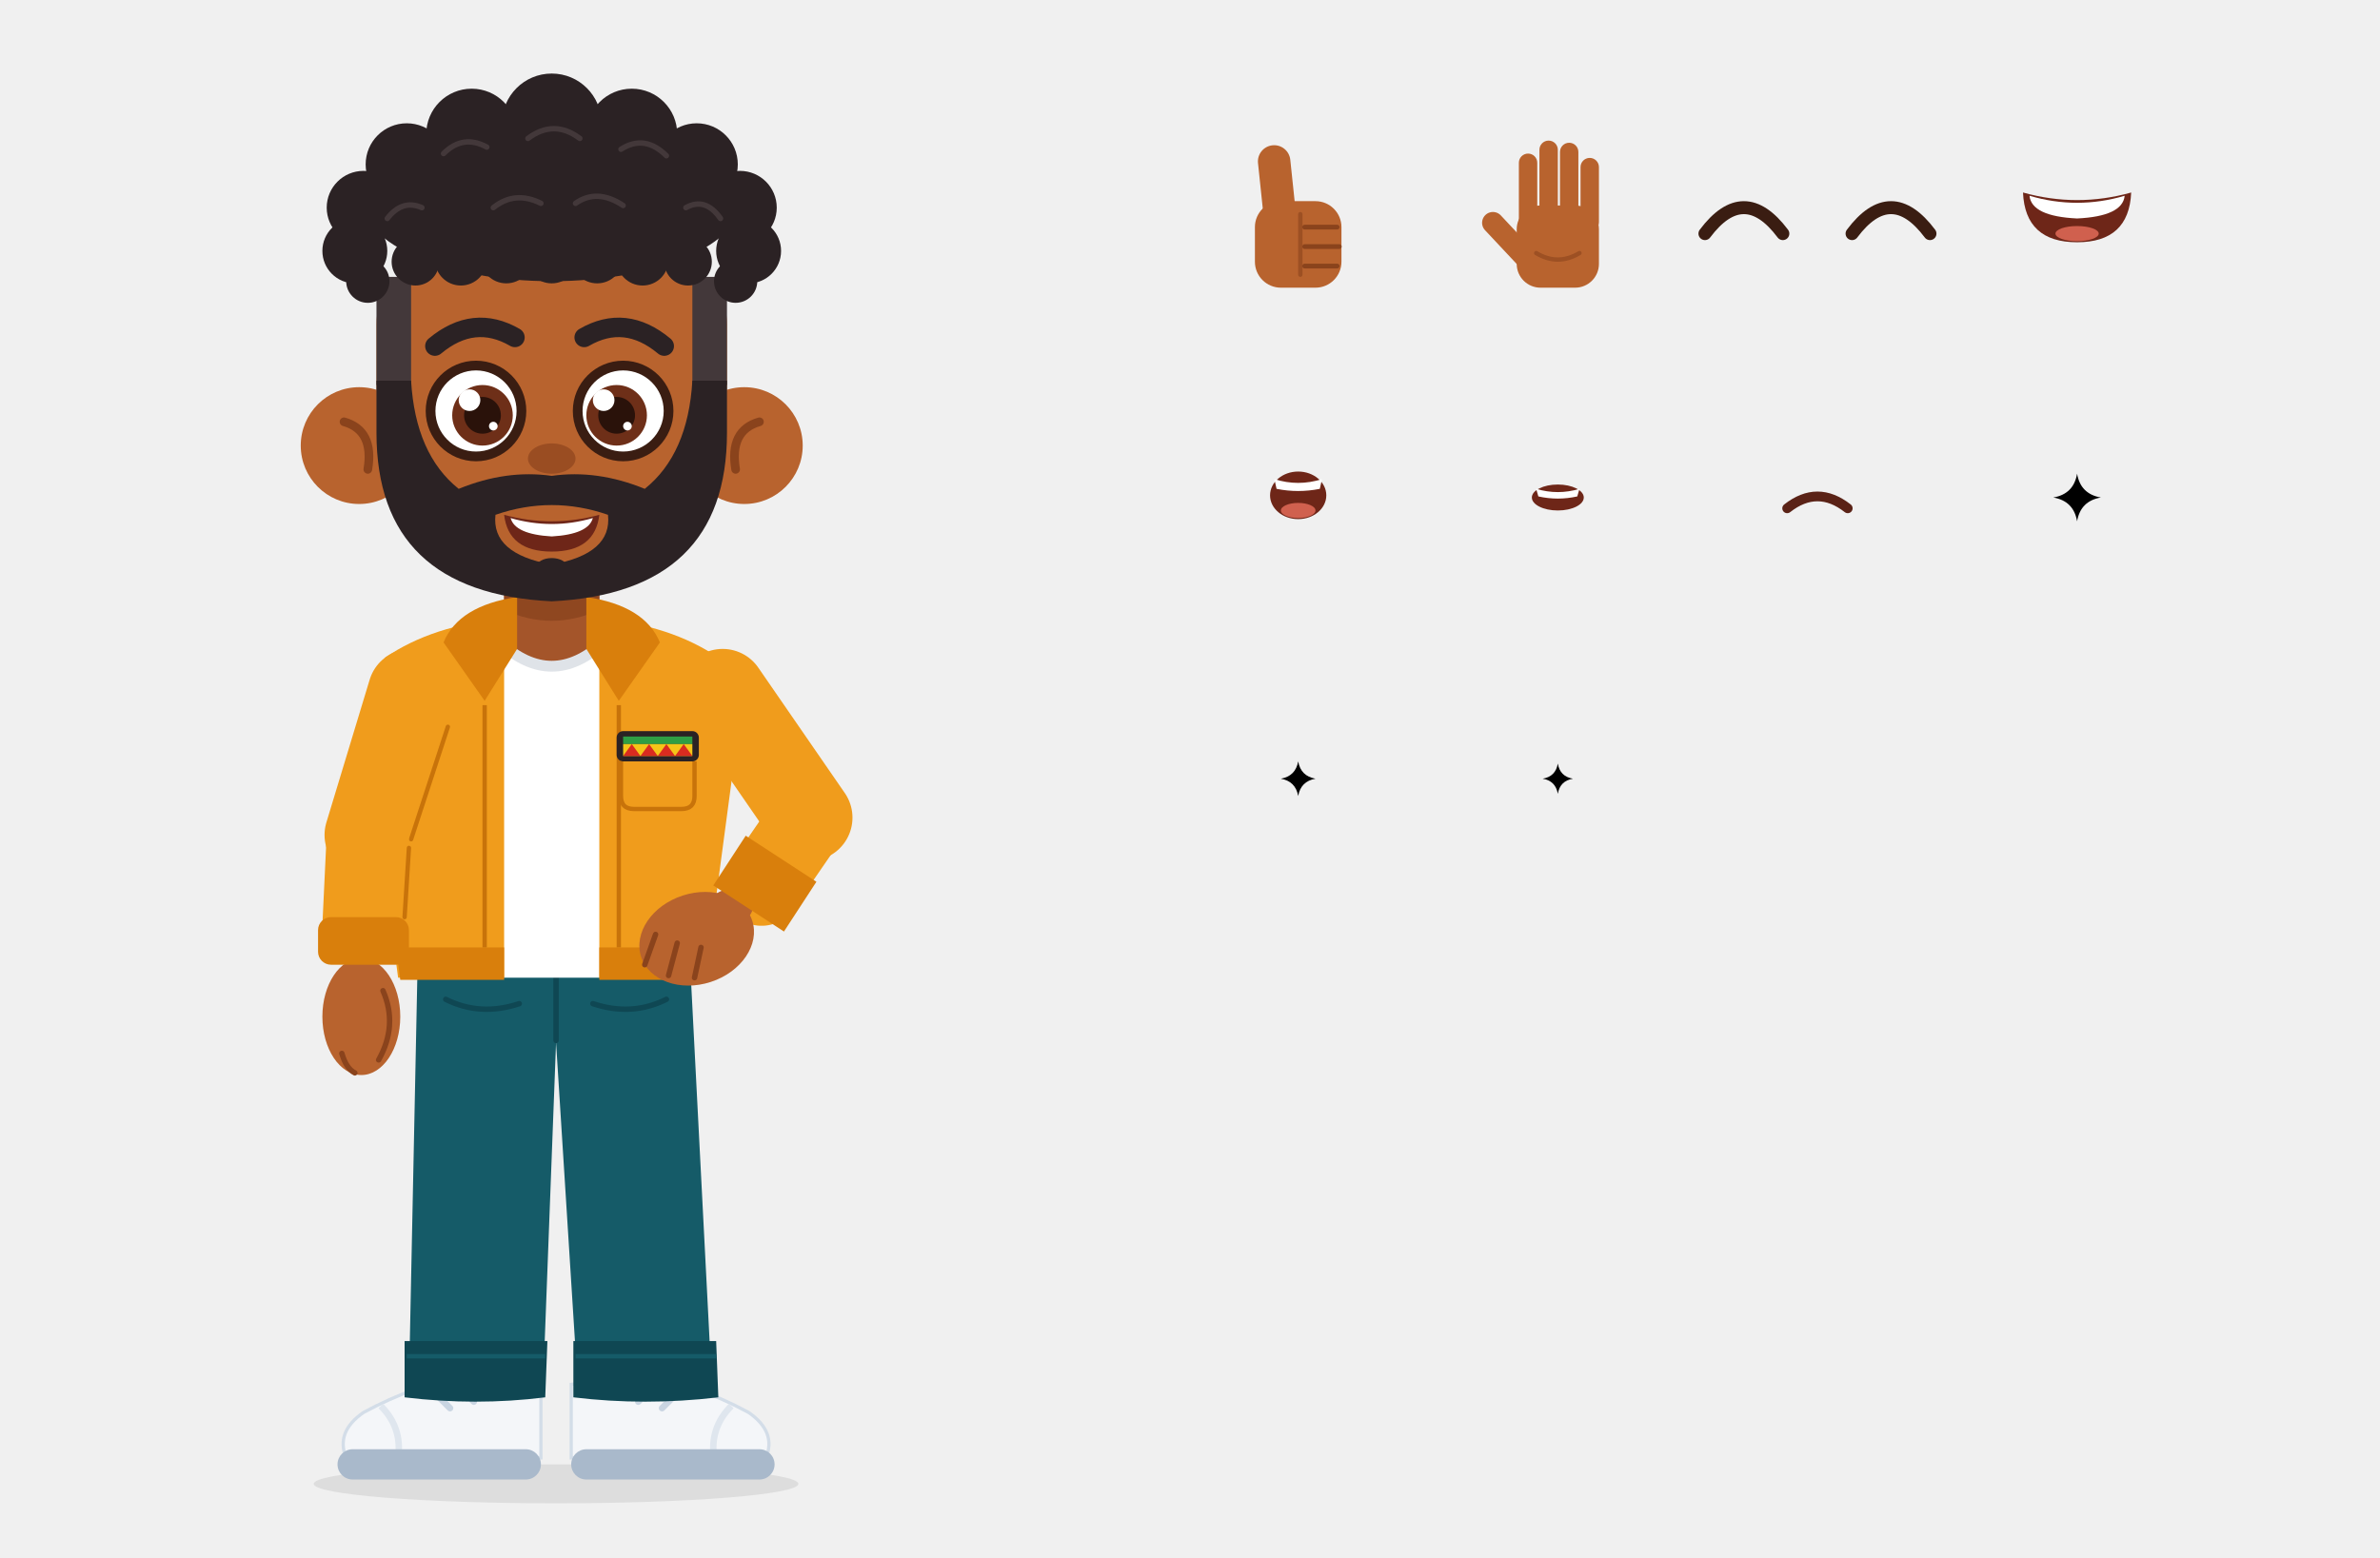
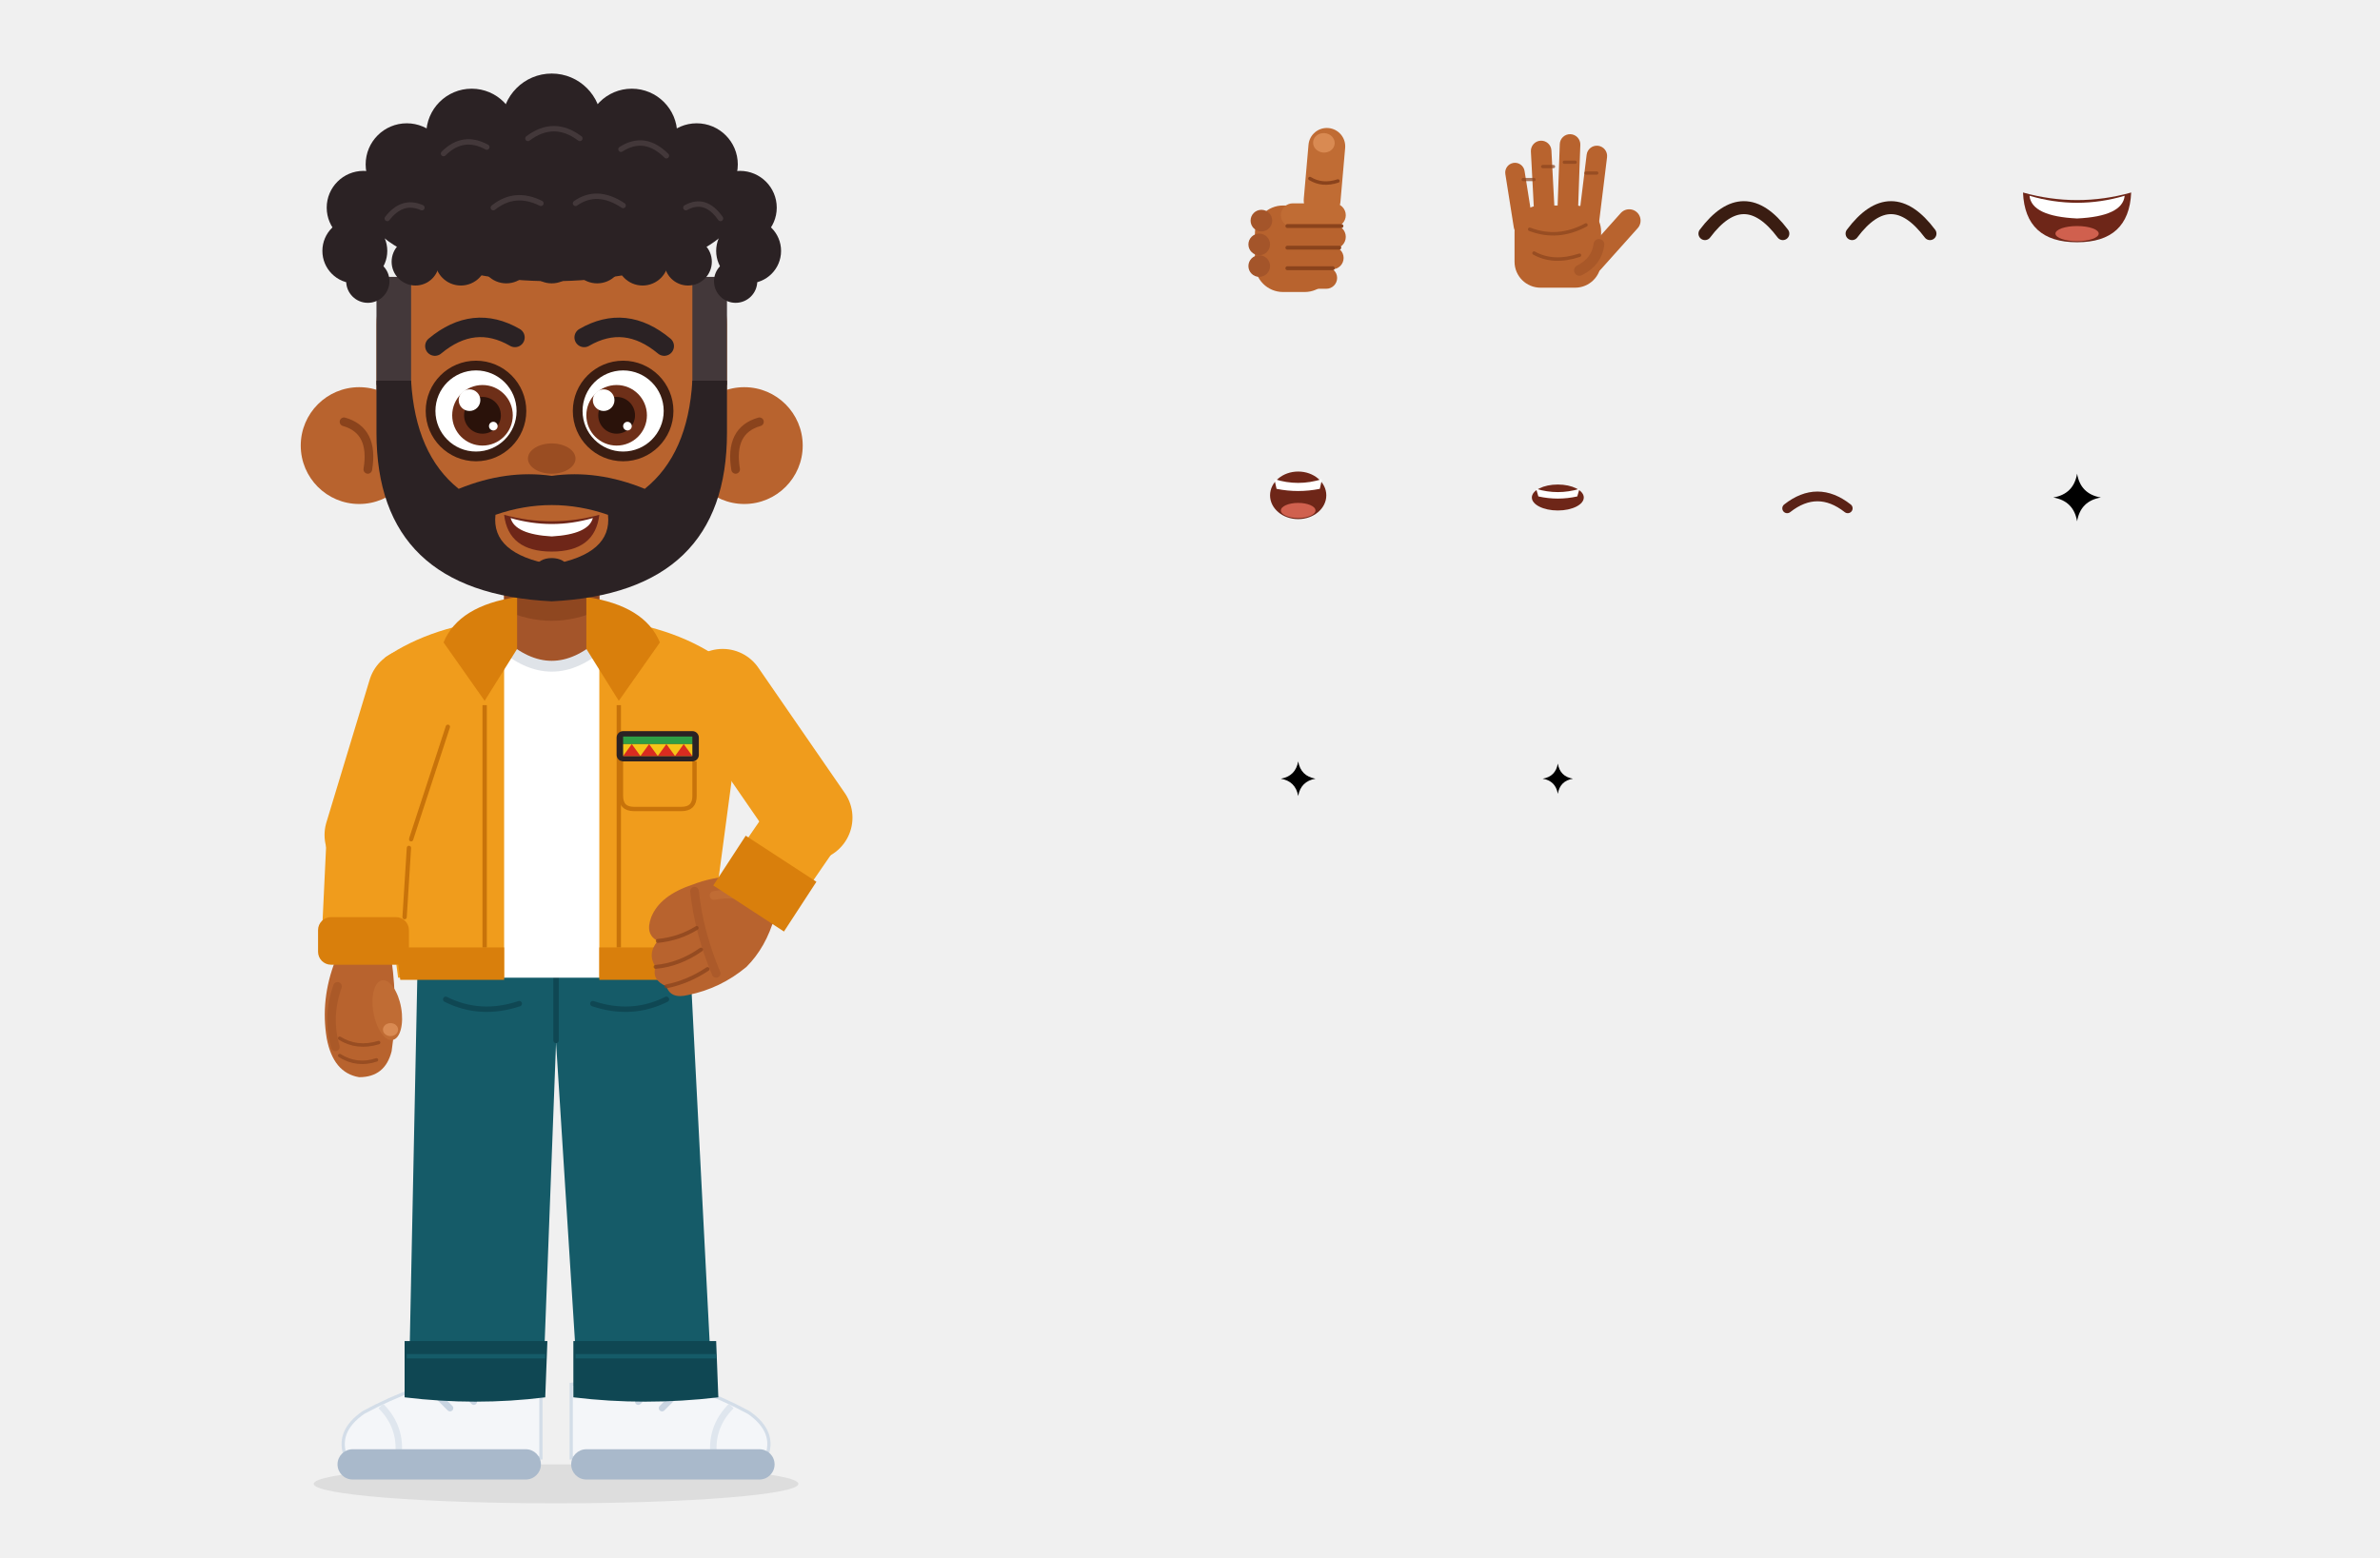
<svg xmlns="http://www.w3.org/2000/svg" id="character" viewBox="0 0 1100 720">
  <defs>
    <clipPath id="clip-eye-l">
      <circle cx="220" cy="190" r="21" />
    </clipPath>
    <clipPath id="clip-eye-r">
      <circle cx="288" cy="190" r="21" />
    </clipPath>
  </defs>
  <ellipse id="shadow" cx="257" cy="686" rx="112" ry="9" fill="#000" opacity=".08" />
  <g id="rig">
    <g id="legs">
      <g id="leg-l">
        <path d="M250 646 L250 674 L160 674 Q155 662 168 653 Q192 640 216 636 L250 640Z" fill="#f4f6f9" stroke="#d3dde8" stroke-width="1.5" />
        <path d="M176 650 Q186 660 184 674" stroke="#dfe6ee" stroke-width="3" fill="none" />
        <path d="M200 643 l8 8 M211 640 l8 8" stroke="#c9d5e2" stroke-width="3" stroke-linecap="round" />
        <rect x="156" y="670" width="94" height="14" rx="7" fill="#a9b9cb" />
        <path d="M193 446 L257 446 L257 482 L251 640 L189 640Z" fill="#155b68" />
        <path d="M187 620 H253 L252 646 Q220 650 187 646Z" fill="#0f4753" />
        <path d="M188 627 H252" stroke="#155b68" stroke-width="2" />
      </g>
      <g id="leg-r">
        <path d="M264 646 L264 674 L354 674 Q359 662 346 653 Q322 640 298 636 L264 640Z" fill="#f4f6f9" stroke="#d3dde8" stroke-width="1.5" />
        <path d="M338 650 Q328 660 330 674" stroke="#dfe6ee" stroke-width="3" fill="none" />
        <path d="M314 643 l-8 8 M303 640 l-8 8" stroke="#c9d5e2" stroke-width="3" stroke-linecap="round" />
        <rect x="264" y="670" width="94" height="14" rx="7" fill="#a9b9cb" />
        <path d="M255 446 L319 446 L329 640 L267 640 L257 482Z" fill="#155b68" />
        <path d="M265 620 H331 L332 646 Q298 650 265 646Z" fill="#0f4753" />
        <path d="M266 627 H331" stroke="#155b68" stroke-width="2" />
      </g>
      <path d="M257 448 V481 M206 462 Q222 470 240 464 M274 464 Q292 470 308 462" stroke="#0f4753" stroke-width="2.5" fill="none" stroke-linecap="round" />
    </g>
    <g id="upper">
      <g id="torso">
        <path d="M228 290 H282 L284 452 H226Z" fill="#fff" />
        <path d="M233 258 H277 V298 Q255 316 233 298Z" fill="#a4552a" />
        <path d="M233 262 H277 V282 Q255 292 233 282Z" fill="#8f4720" />
        <path d="M231 297 Q255 319 279 297" stroke="#dfe3e8" stroke-width="5" fill="none" />
        <path d="M233 286 Q200 289 178 304 Q168 330 172 362 L184 452 H233Z" fill="#f09c1c" />
        <path d="M277 286 Q310 289 332 304 Q342 330 338 362 L326 452 H277Z" fill="#f09c1c" />
        <path d="M183 438 H233 V453 H185Z M277 438 H327 L325 453 H277Z" fill="#d97f0c" />
        <path d="M224 326 V438 M286 326 V438" stroke="#c8730a" stroke-width="2" />
        <path d="M239 276 Q212 280 205 297 L224 324 L239 300Z M271 276 Q298 280 305 297 L286 324 L271 300Z" fill="#d97f0c" />
        <path d="M287 352 V368 Q287 374 293 374 H315 Q321 374 321 368 V352" stroke="#c8730a" stroke-width="2" fill="none" />
        <g id="patch">
          <rect x="285" y="338" width="38" height="14" rx="3" fill="#2b2224" />
          <rect x="288" y="340.5" width="32" height="3.5" fill="#2f9e44" />
          <rect x="288" y="344" width="32" height="5.5" fill="#f5c518" />
          <path d="M288 349.5 L292 344 L296 349.5Z M296 349.5 L300 344 L304 349.5Z M304 349.5 L308 344 L312 349.5Z M312 349.5 L316 344 L320 349.5Z" fill="#d92c20" />
        </g>
      </g>
      <g id="arm-r">
        <line x1="334" y1="320" x2="374" y2="378" stroke="#f09c1c" stroke-width="40" stroke-linecap="round" />
        <g id="forearm-r">
          <line x1="374" y1="378" x2="352" y2="410" stroke="#f09c1c" stroke-width="36" stroke-linecap="round" />
          <g id="hand-r">
-             <ellipse cx="322" cy="434" rx="27" ry="21" transform="rotate(-18 322 434)" fill="#b8632e" />
-             <ellipse cx="338" cy="419" rx="10" ry="8" fill="#b8632e" />
-             <path d="M303 432 L298 446 M313 436 L309 451 M324 438 L321 452" stroke="#8a431c" stroke-width="2.5" stroke-linecap="round" />
+             <path d="M356 408 Q338 402 320 409 Q305 414 301 424 Q298 432 304 435 Q299 441 303 447 Q301 453 308 456 Q310 462 318 460 Q333 457 345 447 Q354 438 358 424Z" fill="#b8632e" />
+             <path d="M321 412 Q323 431 331 450" stroke="#9a4d22" stroke-width="4" fill="none" stroke-linecap="round" opacity=".4" />
+             <path d="M304 435 Q314 434 322 429 M303 447 Q314 446 324 439 M308 456 Q318 454 327 448" stroke="#8a431c" stroke-width="1.8" fill="none" stroke-linecap="round" opacity=".75" />
+             <path d="M330 414 Q340 412 348 416" stroke="#c06c34" stroke-width="4" fill="none" stroke-linecap="round" />
          </g>
          <line x1="361" y1="397" x2="346" y2="420" stroke="#d97f0c" stroke-width="39" />
        </g>
      </g>
      <g id="arm-l">
        <line x1="190" y1="320" x2="170" y2="386" stroke="#f09c1c" stroke-width="40" stroke-linecap="round" />
        <path d="M207 336 L190 388" stroke="#c8730a" stroke-width="2" stroke-linecap="round" />
        <g id="forearm-l">
          <line x1="170" y1="386" x2="168" y2="428" stroke="#f09c1c" stroke-width="38" stroke-linecap="round" />
          <g id="hand-l-relaxed">
-             <ellipse cx="167" cy="470" rx="18" ry="27" fill="#b8632e" />
-             <path d="M177 458 Q184 474 175 490 M158 487 Q160 494 164 496" stroke="#8a431c" stroke-width="2.5" fill="none" stroke-linecap="round" />
+             <path d="M155 444 Q148 462 151 480 Q154 496 166 498 Q178 498 181 486 Q184 466 181 444Z" fill="#b8632e" />
+             <path d="M156 456 Q151 470 155 484" stroke="#9a4d22" stroke-width="4" fill="none" stroke-linecap="round" opacity=".45" />
+             <path d="M157 480 Q165 485 175 482 M157 488 Q165 493 174 490" stroke="#8a431c" stroke-width="1.6" fill="none" stroke-linecap="round" opacity=".7" />
+             <ellipse cx="179" cy="467" rx="6.5" ry="14" transform="rotate(-10 179 467)" fill="#c06c34" />
+             <ellipse cx="180.5" cy="476" rx="3.5" ry="3" fill="#d98a52" />
          </g>
          <rect x="147" y="424" width="42" height="22" rx="6" fill="#d97f0c" />
          <path d="M189 392 L187 424" stroke="#c8730a" stroke-width="2" stroke-linecap="round" />
        </g>
      </g>
      <g id="head">
        <g id="ears">
          <circle cx="166" cy="206" r="27" fill="#b8632e" />
          <path d="M159 195 Q173 199 170 217" stroke="#8a431c" stroke-width="4" fill="none" stroke-linecap="round" />
          <circle cx="344" cy="206" r="27" fill="#b8632e" />
          <path d="M351 195 Q337 199 340 217" stroke="#8a431c" stroke-width="4" fill="none" stroke-linecap="round" />
        </g>
        <path id="face" d="M174 150 V200 Q174 272 255 274 Q336 272 336 200 V150 Q336 112 255 112 Q174 112 174 150Z" fill="#b8632e" />
        <path d="M174 128 H190 V178 H174Z M320 128 H336 V178 H320Z" fill="#43383a" />
        <path id="beard" d="M174 176 H190 Q192 210 212 226 Q234 217 255 220 Q276 217 298 226 Q318 210 320 176 H336 V200 Q336 274 255 278 Q174 274 174 200Z" fill="#2b2224" />
        <path d="M229 238 Q255 229 281 238 Q283 256 255 261 Q227 256 229 238Z" fill="#b8632e" />
        <ellipse cx="255" cy="262" rx="7" ry="4" fill="#2b2224" />
        <ellipse id="nose" cx="255" cy="212" rx="11" ry="7" fill="#9a4d22" />
        <g id="mouth">
          <g id="mouth-smile">
            <path d="M233 238 Q255 244 277 238 Q275 255 255 255 Q235 255 233 238Z" fill="#6e2618" />
            <path d="M236 239.5 Q255 245 274 239.5 Q272 247 255 248 Q238 247 236 239.5Z" fill="#fff" />
          </g>
        </g>
        <g id="eyes-open">
          <g id="eye-l">
            <circle cx="220" cy="190" r="21" fill="#fff" />
            <g clip-path="url(#clip-eye-l)">
              <g id="pupil-l">
                <circle cx="223" cy="192" r="14" fill="#6e2f18" />
                <circle cx="223" cy="192" r="8.5" fill="#2a120a" />
                <circle cx="217" cy="185" r="5" fill="#fff" />
                <circle cx="228" cy="197" r="2" fill="#fff" />
              </g>
              <g id="lid-l" transform="translate(0 -48)">
                <path d="M194 160 H246 V208 Q220 214 194 208Z" fill="#a4552a" />
                <path d="M198 197 Q220 207 242 197" stroke="#3a1d12" stroke-width="4" fill="none" />
              </g>
            </g>
            <circle cx="220" cy="190" r="21" fill="none" stroke="#3a1d12" stroke-width="4.5" />
          </g>
          <g id="eye-r">
            <circle cx="288" cy="190" r="21" fill="#fff" />
            <g clip-path="url(#clip-eye-r)">
              <g id="pupil-r">
                <circle cx="285" cy="192" r="14" fill="#6e2f18" />
                <circle cx="285" cy="192" r="8.5" fill="#2a120a" />
                <circle cx="279" cy="185" r="5" fill="#fff" />
                <circle cx="290" cy="197" r="2" fill="#fff" />
              </g>
              <g id="lid-r" transform="translate(0 -48)">
                <path d="M262 160 H314 V208 Q288 214 262 208Z" fill="#a4552a" />
                <path d="M266 197 Q288 207 310 197" stroke="#3a1d12" stroke-width="4" fill="none" />
              </g>
            </g>
            <circle cx="288" cy="190" r="21" fill="none" stroke="#3a1d12" stroke-width="4.5" />
          </g>
        </g>
        <path id="brow-l" d="M201 160 Q219 145 238 156" stroke="#2b2224" stroke-width="9" fill="none" stroke-linecap="round" />
        <path id="brow-r" d="M270 156 Q289 145 307 160" stroke="#2b2224" stroke-width="9" fill="none" stroke-linecap="round" />
        <g id="hair">
          <g fill="#2b2224">
            <ellipse cx="255" cy="92" rx="88" ry="38" />
            <circle cx="188" cy="76" r="19" />
            <circle cx="218" cy="62" r="21" />
            <circle cx="255" cy="57" r="23" />
            <circle cx="292" cy="62" r="21" />
            <circle cx="322" cy="76" r="19" />
            <circle cx="168" cy="96" r="17" />
            <circle cx="164" cy="116" r="15" />
            <circle cx="170" cy="130" r="10" />
            <circle cx="342" cy="96" r="17" />
            <circle cx="346" cy="116" r="15" />
            <circle cx="340" cy="130" r="10" />
            <circle cx="192" cy="121" r="11" />
            <circle cx="213" cy="120" r="12" />
            <circle cx="234" cy="119" r="12" />
            <circle cx="255" cy="119" r="12" />
            <circle cx="276" cy="119" r="12" />
            <circle cx="297" cy="120" r="12" />
            <circle cx="318" cy="121" r="11" />
          </g>
          <path d="M205 71 Q214 62 225 68 M244 64 Q256 55 268 64 M287 69 Q298 62 308 72 M179 101 Q186 92 195 96 M317 96 Q326 91 333 101 M228 96 Q238 88 250 94 M266 94 Q276 87 288 95" stroke="#43383a" stroke-width="2.5" fill="none" stroke-linecap="round" />
        </g>
      </g>
    </g>
    <g fill="#ffc928">
    </g>
  </g>
  <g id="variants">
    <g transform="translate(432 -315)">
      <g id="hand-l-thumb">
-         <rect x="153" y="382" width="15" height="44" rx="7.5" transform="rotate(-6 160 424)" fill="#b8632e" />
-         <rect x="148" y="408" width="40" height="40" rx="12" fill="#b8632e" />
-         <path d="M171 420 H186 M171 429 H187 M171 438 H186" stroke="#8a431c" stroke-width="2.2" stroke-linecap="round" />
-         <path d="M169 414 V442" stroke="#8a431c" stroke-width="2" stroke-linecap="round" opacity=".6" />
+         <rect x="148" y="410" width="36" height="40" rx="13" fill="#b8632e" />
+         <circle cx="151" cy="417" r="5" fill="#a4552a" />
+         <circle cx="150" cy="428" r="5" fill="#a4552a" />
+         <circle cx="150" cy="438" r="5" fill="#a4552a" />
+         <rect x="160" y="409" width="30" height="11" rx="5.5" fill="#c06c34" />
+         <rect x="160" y="419" width="30" height="11" rx="5.5" fill="#b8632e" />
+         <rect x="160" y="429" width="29" height="10.5" rx="5.25" fill="#b8632e" />
+         <rect x="160" y="438.5" width="26" height="10" rx="5" fill="#b8632e" />
+         <path d="M163 419.5 H188 M163 429.5 H187 M163 439 H184" stroke="#8a431c" stroke-width="1.8" stroke-linecap="round" />
+         <g transform="rotate(5 178 414)">
+           <rect x="170" y="374" width="17" height="42" rx="8.5" fill="#c06c34" />
+           <ellipse cx="177" cy="381" rx="5" ry="4.5" fill="#d98a52" />
+           <path d="M172 398 Q178 401 185 398" stroke="#8a431c" stroke-width="1.6" fill="none" stroke-linecap="round" />
+         </g>
      </g>
    </g>
    <g transform="translate(552 -315)">
      <g id="hand-l-open">
-         <line x1="153" y1="434" x2="138" y2="418" stroke="#b8632e" stroke-width="10" stroke-linecap="round" />
-         <rect x="150" y="386" width="8.5" height="36" rx="4.25" fill="#b8632e" />
-         <rect x="159.5" y="380" width="8.5" height="42" rx="4.25" fill="#b8632e" />
-         <rect x="169" y="381" width="8.5" height="41" rx="4.25" fill="#b8632e" />
-         <rect x="178.5" y="388" width="8.5" height="34" rx="4.25" fill="#b8632e" />
-         <rect x="149" y="410" width="38" height="38" rx="11" fill="#b8632e" />
-         <path d="M158 432 Q168 438 178 432" stroke="#8a431c" stroke-width="2" fill="none" stroke-linecap="round" opacity=".6" />
+         <rect x="148" y="390" width="9" height="34" rx="4.5" transform="rotate(-9 152 422)" fill="#b8632e" />
+         <rect x="157.5" y="380" width="9.5" height="42" rx="4.75" transform="rotate(-3 162 422)" fill="#b8632e" />
+         <rect x="167.5" y="377" width="9.5" height="45" rx="4.75" transform="rotate(2 172 422)" fill="#b8632e" />
+         <rect x="177" y="382" width="9.5" height="40" rx="4.75" transform="rotate(7 181 422)" fill="#b8632e" />
+         <path d="M152 398 h5 M161 392 h5 M171 390 h5 M181 395 h5" stroke="#8a431c" stroke-width="1.5" stroke-linecap="round" opacity=".7" />
+         <line x1="184" y1="436" x2="201" y2="417" stroke="#b8632e" stroke-width="10.5" stroke-linecap="round" />
+         <rect x="148" y="410" width="40" height="38" rx="12" fill="#b8632e" />
+         <path d="M155 421 Q168 426 181 419 M157 432 Q166 437 178 433" stroke="#8a431c" stroke-width="1.6" fill="none" stroke-linecap="round" opacity=".7" />
+         <path d="M178 440 Q186 436 187 428" stroke="#9a4d22" stroke-width="5" fill="none" stroke-linecap="round" opacity=".5" />
      </g>
    </g>
    <g transform="translate(586 -88)">
      <path id="eyes-happy" d="M202 196 Q220 172 238 196 M270 196 Q288 172 306 196" stroke="#3a1d12" stroke-width="6" fill="none" stroke-linecap="round" />
    </g>
    <g transform="translate(705 -147)">
      <g id="mouth-grin">
        <path d="M230 236 Q255 243 280 236 Q279 259 255 259 Q231 259 230 236Z" fill="#6e2618" />
        <path d="M233 237.5 Q255 244 277 237.5 Q276 247 255 248 Q234 247 233 237.5Z" fill="#fff" />
        <ellipse cx="255" cy="255" rx="10" ry="3.5" fill="#d0604e" />
      </g>
    </g>
    <g transform="translate(345 -17)">
      <g id="mouth-open">
        <ellipse cx="255" cy="246" rx="13" ry="11" fill="#6e2618" />
        <path d="M244 238.5 Q255 242 266 238.5 L265 243 Q255 245 245 243Z" fill="#fff" />
        <ellipse cx="255" cy="253" rx="8" ry="3.5" fill="#d0604e" />
      </g>
    </g>
    <g transform="translate(465 -14)">
      <g id="mouth-mid">
        <ellipse cx="255" cy="244" rx="12" ry="6" fill="#6e2618" />
        <path d="M245 240 Q255 243 265 240 L264 243.5 Q255 245.5 246 243.5Z" fill="#fff" />
      </g>
    </g>
    <g transform="translate(585 -16)">
      <path id="mouth-sad" d="M241 251 Q255 240 269 251" stroke="#5a2216" stroke-width="4.5" fill="none" stroke-linecap="round" />
    </g>
    <g transform="translate(868 -32)">
      <path id="spark-1" d="M92 251 Q93.6 260.4 103 262 Q93.6 263.6 92 273 Q90.4 263.6 81 262 Q90.4 260.4 92 251Z" />
    </g>
    <g transform="translate(482 138)">
      <path id="spark-2" d="M118 214 Q119.2 220.8 126 222 Q119.2 223.2 118 230 Q116.8 223.2 110 222 Q116.8 220.8 118 214Z" />
    </g>
    <g transform="translate(636 60)">
      <path id="spark-3" d="M84 293 Q85 299 91 300 Q85 301 84 307 Q83 301 77 300 Q83 299 84 293Z" />
    </g>
  </g>
</svg>
